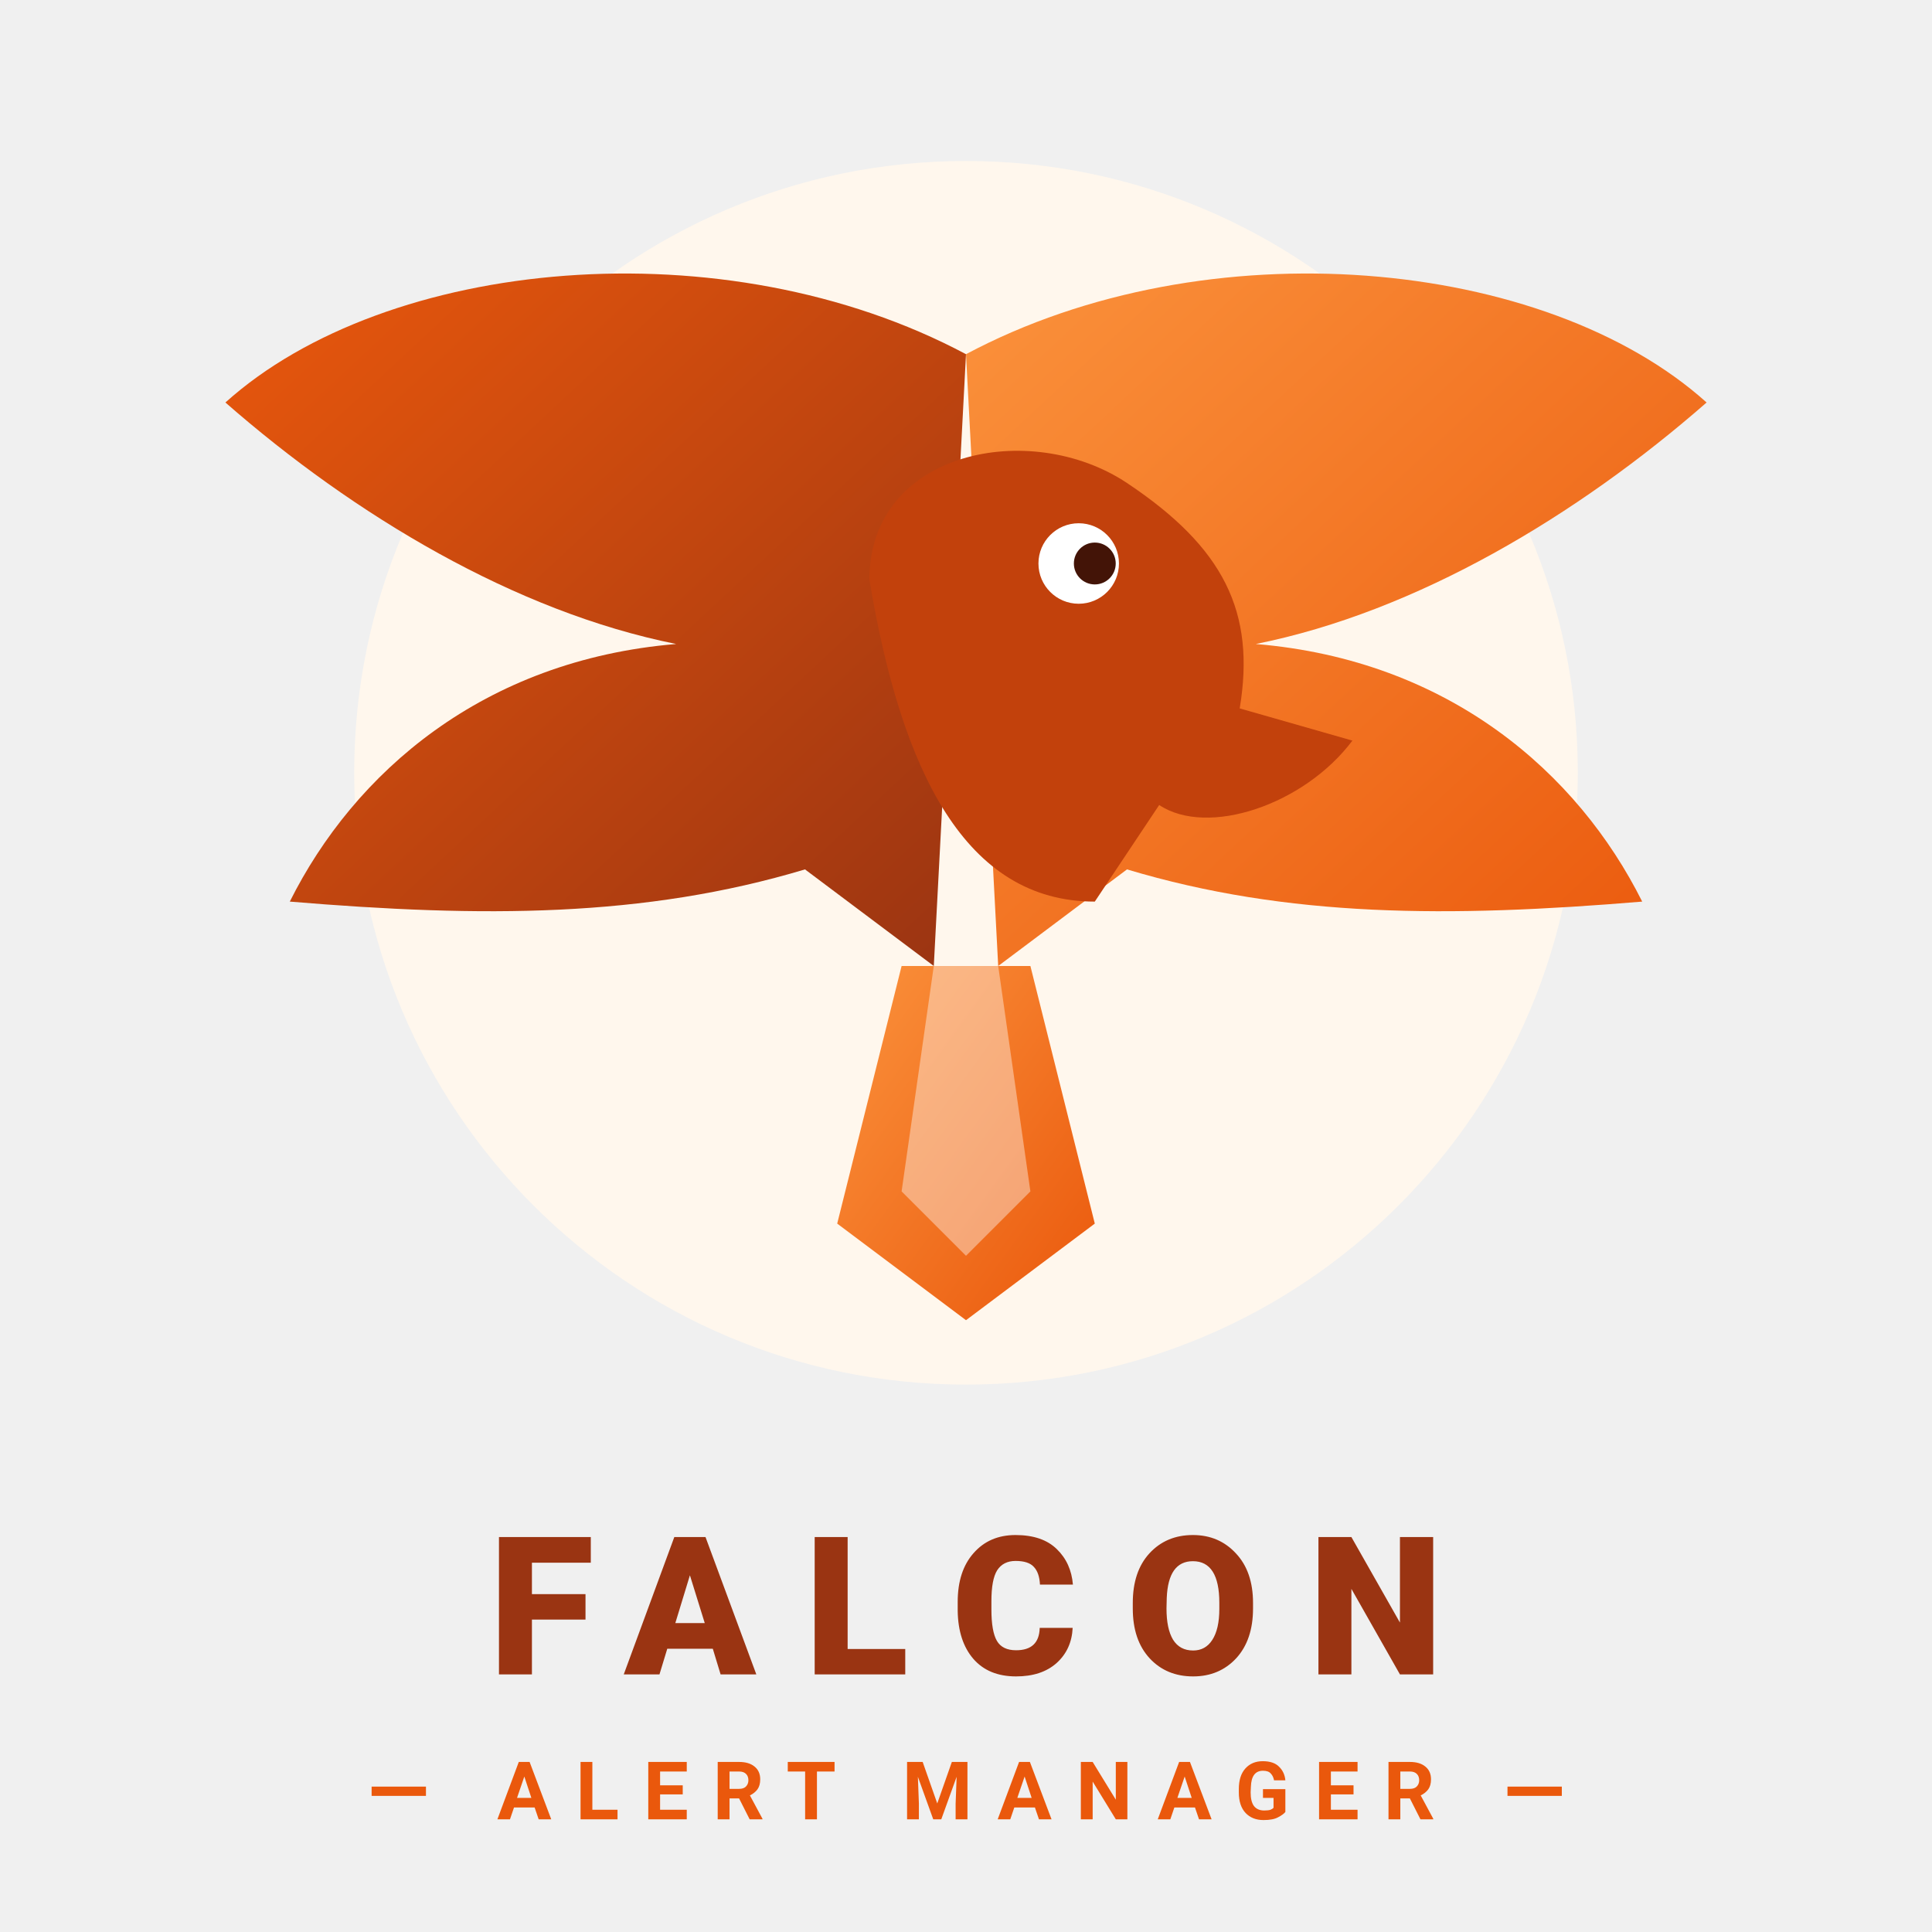
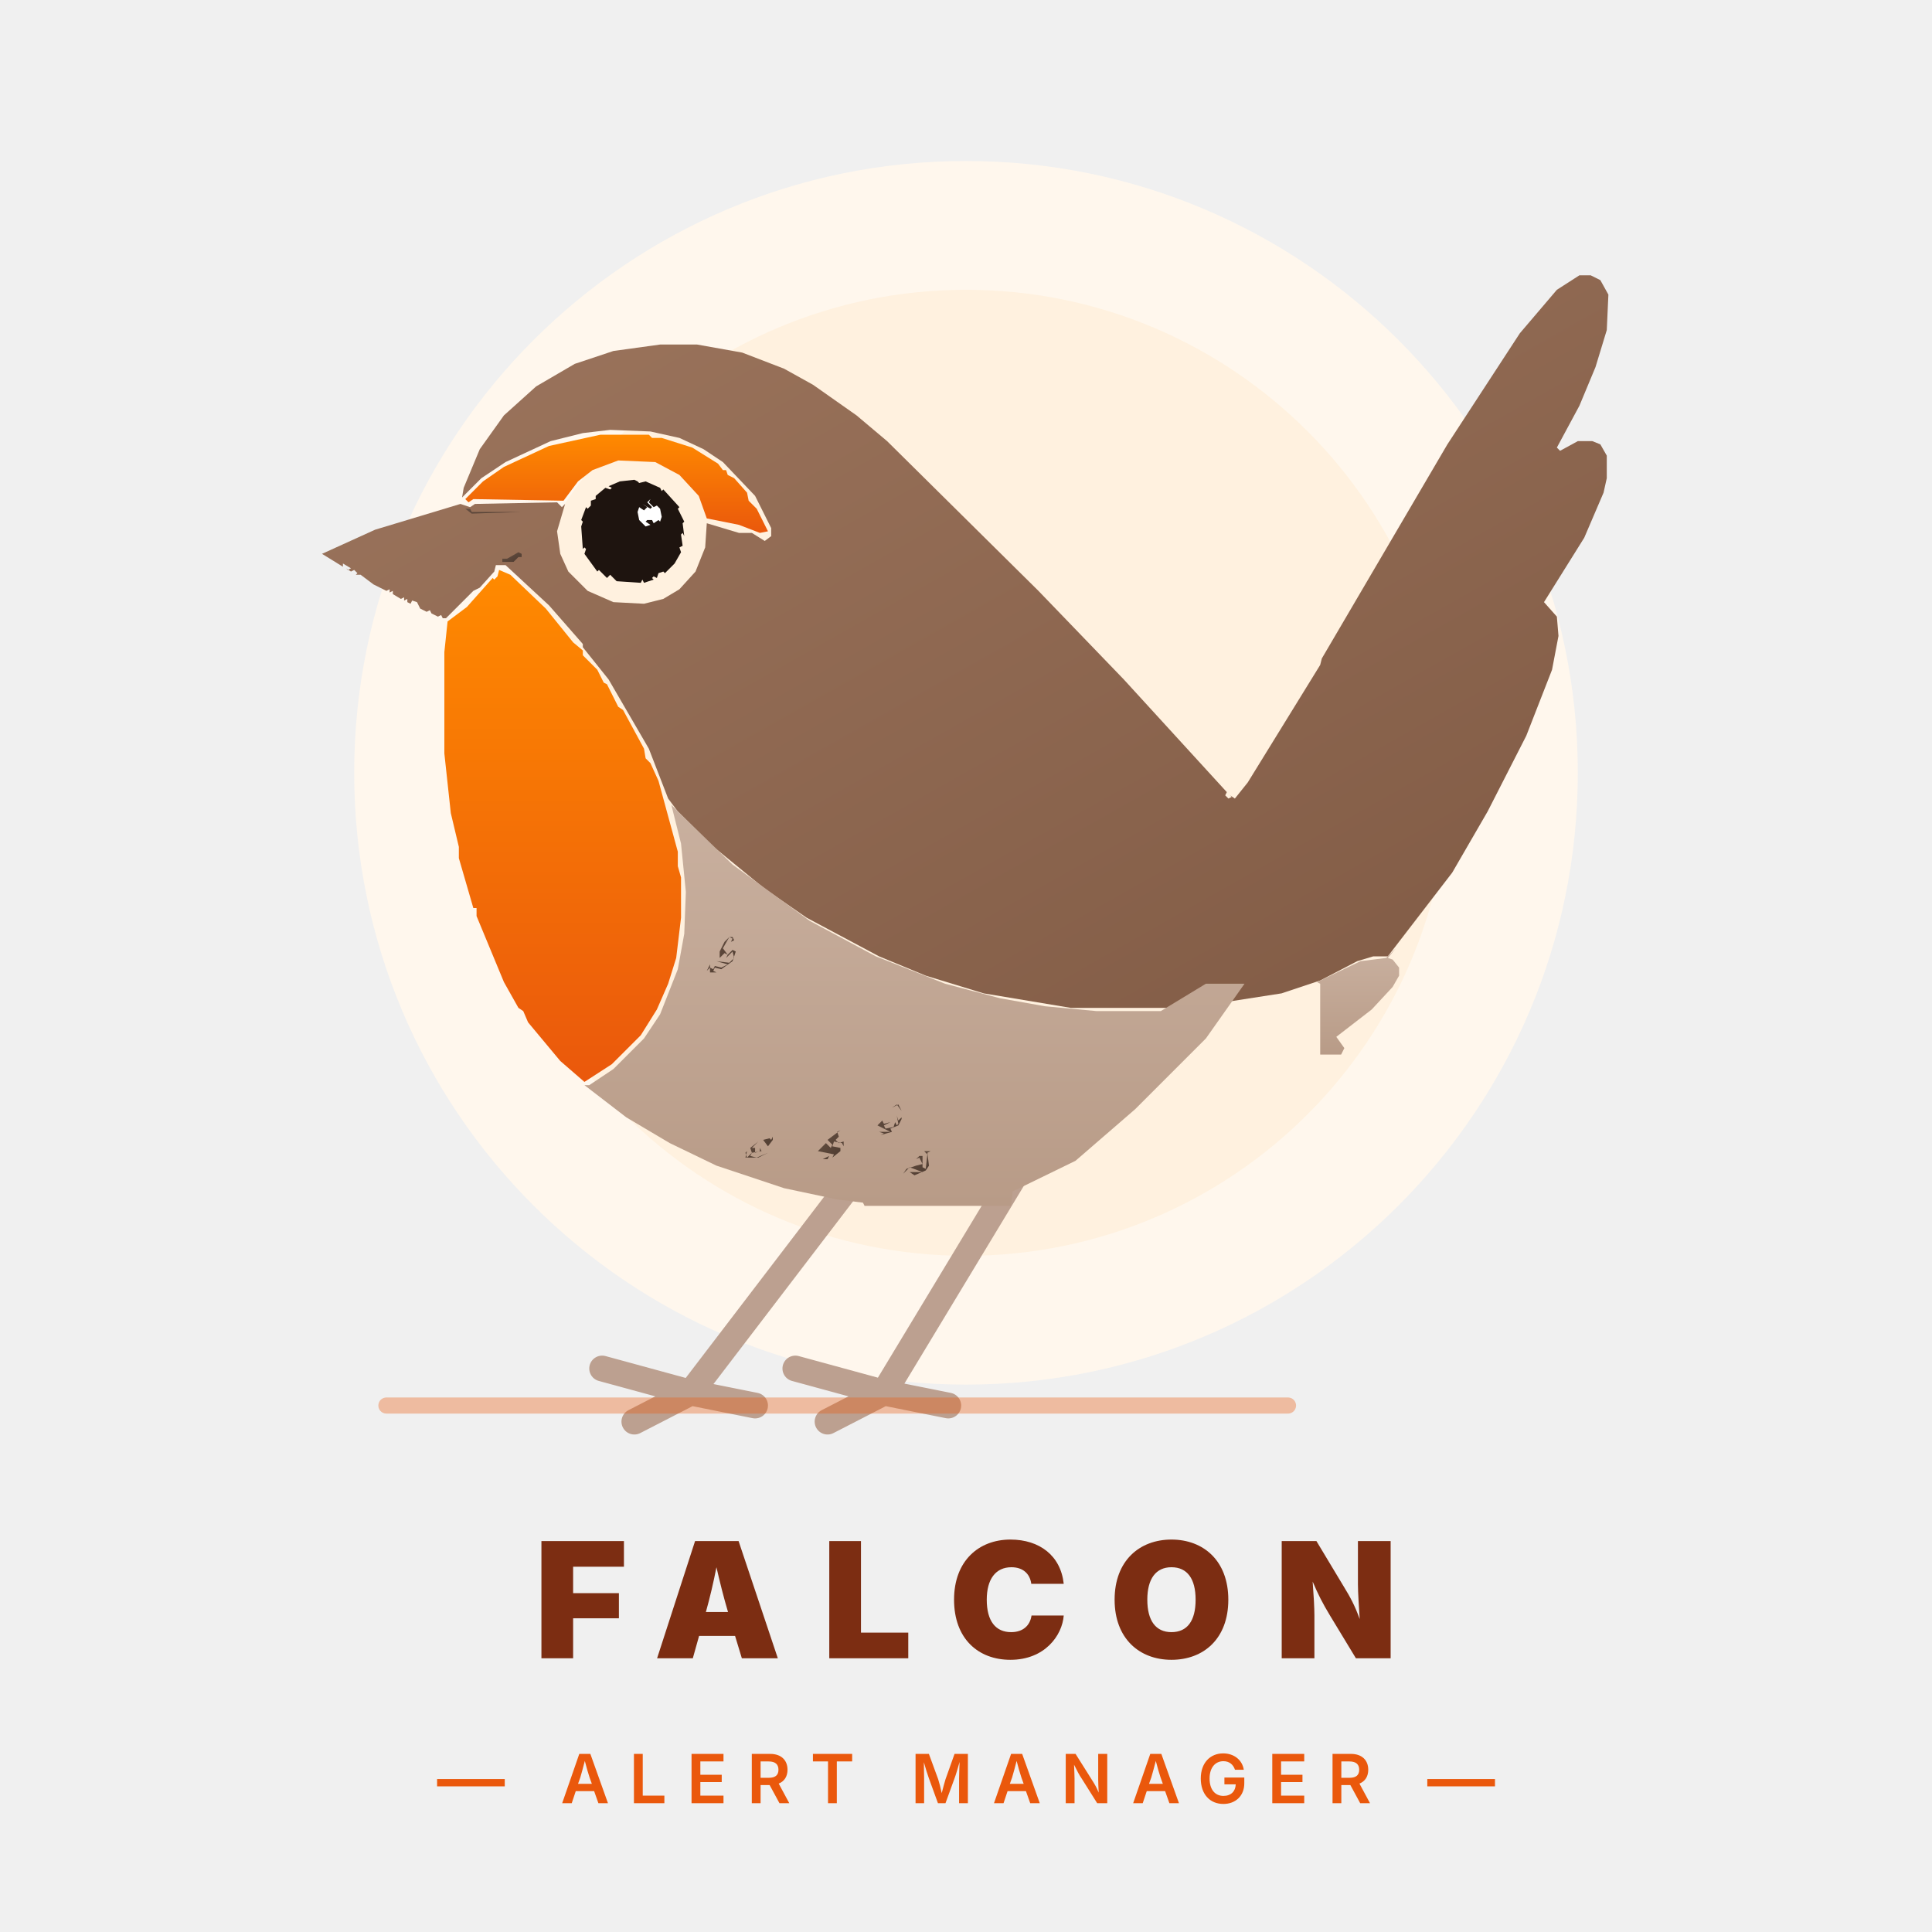
<svg xmlns="http://www.w3.org/2000/svg" viewBox="0 0 120 120" width="100%" height="100%">
  <defs>
-     <linearGradient id="falcon-grad" x1="0%" y1="0%" x2="100%" y2="100%">
-       <stop offset="0%" stop-color="#fb923c" />
+     <linearGradient id="bird-orange" x1="0%" y1="0%" x2="0%" y2="100%">
+       <stop offset="0%" stop-color="#ff8a00" />
      <stop offset="100%" stop-color="#ea580c" />
    </linearGradient>
-     <linearGradient id="falcon-dark" x1="0%" y1="0%" x2="100%" y2="100%">
-       <stop offset="0%" stop-color="#ea580c" />
-       <stop offset="100%" stop-color="#9a3412" />
+     <linearGradient id="bird-brown" x1="0%" y1="0%" x2="100%" y2="100%">
+       <stop offset="0%" stop-color="#9d765e" />
+       <stop offset="100%" stop-color="#805a44" />
+     </linearGradient>
+     <linearGradient id="bird-belly" x1="0%" y1="0%" x2="0%" y2="100%">
+       <stop offset="0%" stop-color="#c9b09f" />
+       <stop offset="100%" stop-color="#b89b87" />
+     </linearGradient>
+     <linearGradient id="bird-dark" x1="0%" y1="0%" x2="100%" y2="100%">
+       <stop offset="0%" stop-color="#675143" />
+       <stop offset="100%" stop-color="#4d3a2f" />
    </linearGradient>
  </defs>
  <circle cx="60" cy="48" r="38" fill="#fff7ed" />
-   <path d="M 60 22 C 75 14 96 16 106 25 C 98 32 88 38 78 40 C 90 41 98 48 102 56 C 90 57 80 57 70 54 L 62 60 Z" fill="url(#falcon-grad)" />
-   <path d="M 60 22 C 45 14 24 16 14 25 C 22 32 32 38 42 40 C 30 41 22 48 18 56 C 30 57 40 57 50 54 L 58 60 Z" fill="url(#falcon-dark)" />
-   <path d="M 54 36 C 54 28 64 26 70 30 C 76 34 78 38 77 44 L 84 46 C 81 50 75 52 72 50 L 68 56 C 60 56 56 48 54 36 Z" fill="#c2410c" />
-   <circle cx="67" cy="35" r="2.5" fill="#ffffff" />
-   <circle cx="68" cy="35" r="1.3" fill="#431407" />
-   <polygon points="56,60 64,60 68,76 60,82 52,76" fill="url(#falcon-grad)" />
-   <polygon points="58,60 62,60 64,74 60,78 56,74" fill="#ffffff" opacity="0.4" />
-   <text x="60" y="104" font-family="-apple-system, BlinkMacSystemFont, 'Segoe UI', Roboto, sans-serif" font-weight="900" font-size="12" fill="#9a3412" letter-spacing="3" text-anchor="middle">FALCON</text>
-   <text x="60" y="113" font-family="-apple-system, BlinkMacSystemFont, 'Segoe UI', Roboto, sans-serif" font-weight="600" font-size="5" fill="#ea580c" letter-spacing="1.5" text-anchor="middle">― ALERT MANAGER ―</text>
+   <circle cx="60" cy="48" r="30" fill="#ffedd5" opacity="0.6" />
+   <path d="M 63.90 71.60 L 54.90 86.50 M 54.90 86.50 L 49.40 85.00 M 54.90 86.50 L 51.40 88.30 M 54.90 86.50 L 58.90 87.30" stroke="#bca090" stroke-width="1.6" stroke-linecap="round" stroke-linejoin="round" />
+   <path d="M 53.90 72.10 L 42.90 86.50 M 42.90 86.50 L 37.40 85.00 M 42.90 86.50 L 39.40 88.30 M 42.90 86.50 L 46.90 87.30" stroke="#bca090" stroke-width="1.6" stroke-linecap="round" stroke-linejoin="round" />
+   <path d="M 24 87.30 L 80 87.30" stroke="#ea580c" stroke-width="1" stroke-linecap="round" opacity="0.35" />
+   <path d="M 57.70 71.20 L 57.30 71.30 L 56.00 72.70 L 56.10 73.10 L 57.20 73.10 L 57.80 72.50 L 57.90 71.40 Z" fill="url(#bird-brown)" />
+   <path d="M 52.40 70.10 L 51.90 70.10 L 50.50 71.60 L 50.40 71.90 L 50.90 72.20 L 52.00 71.90 L 52.60 71.00 Z" fill="url(#bird-brown)" />
+   <path d="M 48.20 69.80 L 47.80 69.80 L 46.10 71.60 L 46.20 72.00 L 47.20 72.00 L 48.10 71.40 L 48.40 70.80 L 48.40 70.20 Z" fill="url(#bird-brown)" />
+   <path d="M 55.90 68.50 L 55.50 68.50 L 54.20 70.00 L 54.20 70.60 L 55.10 70.60 L 56.00 69.90 L 56.10 68.80 Z" fill="url(#bird-brown)" />
+   <path d="M 42.30 67.10 L 42.10 66.90 L 41.70 67.00 L 39.80 68.70 L 39.80 69.20 L 40.10 69.40 L 40.90 69.40 L 41.70 69.00 L 42.10 68.60 L 42.30 68.10 Z" fill="url(#bird-brown)" />
+   <path d="M 52.00 65.80 L 51.50 65.80 L 49.90 67.50 L 50.00 68.00 L 51.00 68.00 L 52.00 67.20 L 52.20 66.70 Z" fill="url(#bird-brown)" />
+   <path d="M 47.10 65.60 L 46.50 66.00 L 45.00 67.80 L 45.10 68.20 L 46.10 68.30 L 46.70 68.00 L 47.20 67.50 L 47.50 66.80 L 47.50 66.30 Z" fill="url(#bird-brown)" />
+   <path d="M 43.80 62.70 L 43.40 62.70 L 41.70 64.70 L 41.60 65.00 L 41.90 65.30 L 43.00 65.20 L 43.80 64.50 L 44.10 63.90 L 44.10 63.20 Z" fill="url(#bird-brown)" />
+   <path d="M 48.40 60.80 L 47.80 60.80 L 46.20 62.90 L 46.20 63.20 L 46.40 63.40 L 47.30 63.40 L 48.40 62.50 L 48.60 61.90 L 48.60 61.20 Z" fill="url(#bird-brown)" />
+   <path d="M 45.50 58.00 L 45.20 58.00 L 43.80 60.10 L 43.90 60.50 L 44.60 60.50 L 45.20 60.20 L 45.80 59.50 L 45.90 58.50 Z" fill="url(#bird-brown)" />
+   <path d="M 99.90 18.30 L 99.40 17.40 L 98.80 17.10 L 98.10 17.10 L 96.70 18.00 L 94.40 20.70 L 89.90 27.60 L 82.10 40.90 L 82.00 41.30 L 77.50 48.60 L 76.70 49.60 L 76.40 49.40 L 76.50 49.50 L 76.30 49.60 L 76.10 49.40 L 76.20 49.20 L 69.80 42.20 L 64.50 36.70 L 55.10 27.40 L 53.20 25.80 L 50.50 23.90 L 48.70 22.90 L 46.10 21.90 L 43.30 21.40 L 41.00 21.40 L 38.10 21.80 L 35.70 22.60 L 33.30 24.00 L 31.30 25.80 L 29.80 27.90 L 28.80 30.30 L 28.70 30.90 L 29.90 29.70 L 31.40 28.70 L 34.20 27.40 L 36.20 26.90 L 37.90 26.70 L 40.40 26.80 L 42.20 27.20 L 43.70 27.90 L 44.90 28.70 L 46.90 30.80 L 47.90 32.80 L 47.90 33.30 L 47.50 33.60 L 46.70 33.10 L 45.90 33.10 L 43.90 32.50 L 43.80 34.00 L 43.20 35.50 L 42.20 36.60 L 41.20 37.20 L 40.00 37.50 L 38.10 37.40 L 36.50 36.70 L 35.30 35.50 L 34.80 34.40 L 34.60 33.00 L 35.10 31.30 L 34.90 31.50 L 34.60 31.20 L 29.50 31.30 L 29.20 31.50 L 28.60 31.30 L 23.30 32.90 L 20.00 34.40 L 21.30 35.20 L 21.30 35.00 L 21.80 35.30 L 21.60 35.40 L 21.50 35.30 L 21.80 35.50 L 22.00 35.40 L 22.20 35.60 L 22.10 35.70 L 22.40 35.70 L 23.20 36.30 L 24.00 36.70 L 24.20 36.60 L 24.20 36.80 L 24.40 36.70 L 24.40 36.90 L 24.90 37.20 L 25.10 37.10 L 25.10 37.30 L 25.30 37.20 L 25.30 37.40 L 25.50 37.50 L 25.60 37.30 L 25.90 37.40 L 26.10 37.80 L 26.50 38.00 L 26.70 37.90 L 26.80 38.10 L 27.20 38.30 L 27.40 38.20 L 27.50 38.40 L 27.70 38.40 L 29.40 36.70 L 29.80 36.50 L 30.70 35.50 L 30.80 35.10 L 31.40 35.10 L 34.10 37.60 L 36.20 40.00 L 36.20 40.20 L 37.80 42.20 L 40.30 46.50 L 41.50 49.60 L 42.10 50.40 L 44.20 52.50 L 47.50 55.20 L 50.10 57.00 L 54.60 59.40 L 57.50 60.60 L 61.10 61.70 L 66.50 62.60 L 73.80 62.60 L 79.60 61.70 L 82.00 60.90 L 84.30 59.70 L 85.30 59.40 L 86.20 59.40 L 90.20 54.20 L 92.40 50.40 L 94.80 45.70 L 96.40 41.60 L 96.80 39.50 L 96.70 38.30 L 95.90 37.40 L 98.40 33.40 L 99.60 30.60 L 99.80 29.70 L 99.80 28.30 L 99.40 27.60 L 98.90 27.40 L 98.00 27.40 L 96.90 28.00 L 96.70 27.80 L 98.10 25.20 L 99.10 22.80 L 99.80 20.50 Z" fill="url(#bird-brown)" />
+   <path d="M 86.70 58.90 L 86.10 59.50 L 84.50 59.70 L 81.80 61.00 L 82.00 61.10 L 82.00 65.50 L 83.30 65.50 L 83.50 65.10 L 83.00 64.40 L 85.20 62.70 L 86.50 61.30 L 86.90 60.60 L 86.90 60.10 L 86.50 59.60 L 86.20 59.50 Z" fill="url(#bird-belly)" />
+   <path d="M 36.30 67.40 L 38.90 69.40 L 41.60 71.00 L 44.50 72.40 L 48.70 73.80 L 52.00 74.50 L 53.60 74.70 L 53.70 74.90 L 62.80 74.90 L 62.90 74.00 L 66.80 72.10 L 70.50 68.90 L 74.90 64.50 L 77.30 61.10 L 74.90 61.10 L 72.10 62.80 L 68.10 62.80 L 64.90 62.50 L 62.10 62.00 L 58.70 61.10 L 54.40 59.40 L 50.30 57.20 L 45.50 53.70 L 41.70 50.00 L 42.30 52.40 L 42.60 55.40 L 42.50 58.00 L 42.10 60.20 L 41.00 63.00 L 40.00 64.50 L 38.10 66.40 L 36.60 67.40 Z" fill="url(#bird-belly)" />
+   <path d="M 57.80 71.50 L 57.40 71.50 L 57.60 71.70 L 57.50 72.60 L 57.30 72.50 L 57.30 71.80 L 57.10 71.80 L 56.90 72.00 L 57.10 71.90 L 57.30 72.30 L 56.90 72.40 L 56.70 72.20 L 56.90 72.40 L 56.30 72.60 L 56.10 72.90 L 56.50 72.50 L 57.30 72.80 L 56.50 72.80 L 56.80 73.00 L 57.50 72.70 L 57.70 72.40 L 57.60 71.60 Z" fill="url(#bird-dark)" />
+   <path d="M 52.20 70.20 L 51.40 70.80 L 51.70 71.10 L 51.60 71.30 L 51.30 71.00 L 50.80 71.50 L 51.80 71.70 L 51.70 71.90 L 51.50 71.80 L 51.10 72.00 L 51.40 72.00 L 51.50 71.80 L 51.70 71.90 L 52.20 71.50 L 52.20 71.30 L 51.70 71.20 L 51.80 70.90 L 52.30 71.00 L 52.40 71.20 L 52.40 70.90 L 52.10 71.00 L 51.90 70.80 L 52.10 70.60 L 52.00 70.30 Z" fill="url(#bird-dark)" />
+   <path d="M 48.00 69.90 L 47.80 70.00 L 47.80 70.70 L 47.40 70.80 L 47.70 71.20 L 47.70 71.60 L 47.00 71.90 L 46.60 71.80 L 46.70 71.60 L 47.30 71.50 L 47.20 71.30 L 47.20 71.50 L 46.90 71.60 L 46.90 71.30 L 46.70 71.30 L 47.10 70.90 L 46.60 71.30 L 46.70 71.60 L 46.40 71.90 L 46.30 71.60 L 46.40 71.50 L 46.30 71.90 L 47.10 71.90 L 47.70 71.60 L 47.70 71.20 L 48.00 70.80 L 48.00 70.60 L 47.90 70.80 L 47.80 70.70 L 47.80 70.00 Z" fill="url(#bird-dark)" />
+   <path d="M 55.80 68.60 L 55.40 68.80 L 55.70 68.60 L 56.00 69.00 L 56.00 69.40 L 55.80 69.60 L 55.70 69.30 L 55.80 69.80 L 55.70 69.90 L 55.60 69.70 L 55.50 70.00 L 55.00 70.10 L 54.90 69.90 L 55.30 69.70 L 54.90 69.80 L 54.80 69.60 L 54.50 69.90 L 55.30 70.30 L 54.60 70.30 L 54.90 70.40 L 54.70 70.50 L 55.40 70.30 L 55.30 70.10 L 55.80 69.90 L 56.00 69.50 L 56.00 69.00 Z" fill="url(#bird-dark)" />
+   <path d="M 45.50 58.20 L 45.30 58.20 L 45.00 58.50 L 44.70 59.10 L 44.70 59.50 L 45.00 59.20 L 45.20 59.30 L 45.10 59.50 L 45.50 59.10 L 45.60 59.50 L 45.30 59.80 L 44.50 59.70 L 45.20 59.90 L 44.80 60.10 L 44.40 60.00 L 44.30 60.20 L 44.10 60.10 L 44.10 59.90 L 43.90 60.30 L 44.10 60.10 L 44.10 60.40 L 44.50 60.40 L 44.30 60.30 L 44.40 60.10 L 44.80 60.20 L 45.50 59.70 L 45.70 59.10 L 45.50 59.00 L 45.20 59.30 L 44.90 58.90 L 45.30 58.20 L 45.50 58.30 L 45.40 58.50 L 45.60 58.40 L 45.80 58.80 Z" fill="url(#bird-dark)" />
+   <path d="M 32.40 34.40 L 32.20 34.30 L 31.50 34.70 L 31.20 34.70 L 31.20 34.90 L 31.90 34.90 L 32.20 34.60 L 32.40 34.60 Z" fill="url(#bird-dark)" />
+   <path d="M 28.90 31.60 L 29.30 31.90 L 32.40 31.80 L 29.30 31.80 L 29.20 31.60 Z" fill="url(#bird-dark)" />
+   <path d="M 31.00 35.40 L 30.90 35.80 L 30.70 36.00 L 30.60 35.90 L 29.00 37.70 L 27.80 38.60 L 27.60 40.50 L 27.60 46.80 L 28.00 50.50 L 28.50 52.60 L 28.50 53.30 L 29.40 56.40 L 29.60 56.40 L 29.60 56.90 L 31.30 61.00 L 32.20 62.60 L 32.50 62.80 L 32.80 63.50 L 34.80 65.90 L 36.30 67.20 L 38.00 66.10 L 39.80 64.30 L 40.80 62.70 L 41.50 61.10 L 42.00 59.50 L 42.30 57.00 L 42.30 54.50 L 42.10 53.80 L 42.10 52.90 L 40.90 48.50 L 40.40 47.40 L 40.10 47.10 L 40.00 46.50 L 38.70 44.10 L 38.40 43.90 L 37.70 42.50 L 37.50 42.40 L 37.10 41.60 L 36.20 40.70 L 36.20 40.40 L 35.60 39.90 L 33.90 37.80 L 31.70 35.70 Z" fill="url(#bird-orange)" />
+   <path d="M 28.90 31.00 L 29.10 31.20 L 29.40 31.00 L 35.00 31.10 L 35.90 29.90 L 36.80 29.20 L 38.40 28.60 L 40.70 28.70 L 42.20 29.50 L 43.40 30.80 L 43.90 32.20 L 45.90 32.60 L 47.20 33.10 L 47.70 33.00 L 47.00 31.60 L 46.50 31.10 L 46.40 30.60 L 45.60 29.70 L 45.20 29.50 L 45.10 29.20 L 44.90 29.20 L 44.60 28.80 L 43.00 27.80 L 41.10 27.20 L 40.50 27.20 L 40.30 27.00 L 37.30 27.00 L 34.10 27.70 L 31.30 29.00 L 30.00 29.90 Z" fill="url(#bird-orange)" />
+   <path d="M 38.50 29.90 L 37.80 30.20 L 38.00 30.30 L 37.90 30.40 L 37.60 30.30 L 37.00 30.80 L 37.00 31.00 L 36.70 31.10 L 36.70 31.40 L 36.50 31.60 L 36.40 31.50 L 36.10 32.30 L 36.20 32.40 L 36.10 32.70 L 36.20 34.10 L 36.30 34.00 L 36.40 34.10 L 36.30 34.40 L 37.10 35.50 L 37.20 35.40 L 37.70 35.90 L 37.90 35.70 L 38.30 36.10 L 39.80 36.20 L 39.90 36.00 L 40.00 36.20 L 40.60 36.00 L 40.50 35.90 L 40.60 35.80 L 40.80 35.90 L 40.90 35.60 L 41.20 35.50 L 41.30 35.60 L 41.90 35.00 L 42.30 34.30 L 42.20 34.00 L 42.40 33.90 L 42.30 33.20 L 42.40 33.10 L 42.50 33.30 L 42.40 32.50 L 42.50 32.40 L 42.10 31.60 L 42.20 31.50 L 41.20 30.40 L 41.10 30.50 L 41.00 30.30 L 40.10 29.90 L 39.70 30.00 L 39.60 29.90 L 39.70 29.80 L 39.60 29.90 L 39.40 29.80 Z" fill="#1e140f" />
+   <path d="M 40.40 31.00 L 40.20 31.20 L 40.50 31.50 L 40.40 31.60 L 39.90 31.30 L 40.20 31.50 L 40.00 31.70 L 39.70 31.50 L 39.60 31.80 L 39.70 32.30 L 40.10 32.70 L 40.40 32.60 L 40.10 32.40 L 40.20 32.30 L 40.50 32.30 L 40.60 32.50 L 40.90 32.30 L 41.00 32.40 L 41.10 32.10 L 41.00 31.60 L 40.70 31.30 L 40.80 31.40 L 40.60 31.50 L 40.40 31.30 L 40.50 31.20 L 40.40 31.30 L 40.30 31.20 Z" fill="#ffffff" />
+   <text x="60" y="103" text-anchor="middle" font-family="system-ui, -apple-system, sans-serif" font-weight="900" font-size="10" fill="#7c2d12" letter-spacing="2.5">FALCON</text>
+   <text x="60" y="112" text-anchor="middle" font-family="system-ui, -apple-system, sans-serif" font-weight="600" font-size="4.2" fill="#ea580c" letter-spacing="1.2">― ALERT MANAGER ―</text>
</svg>
